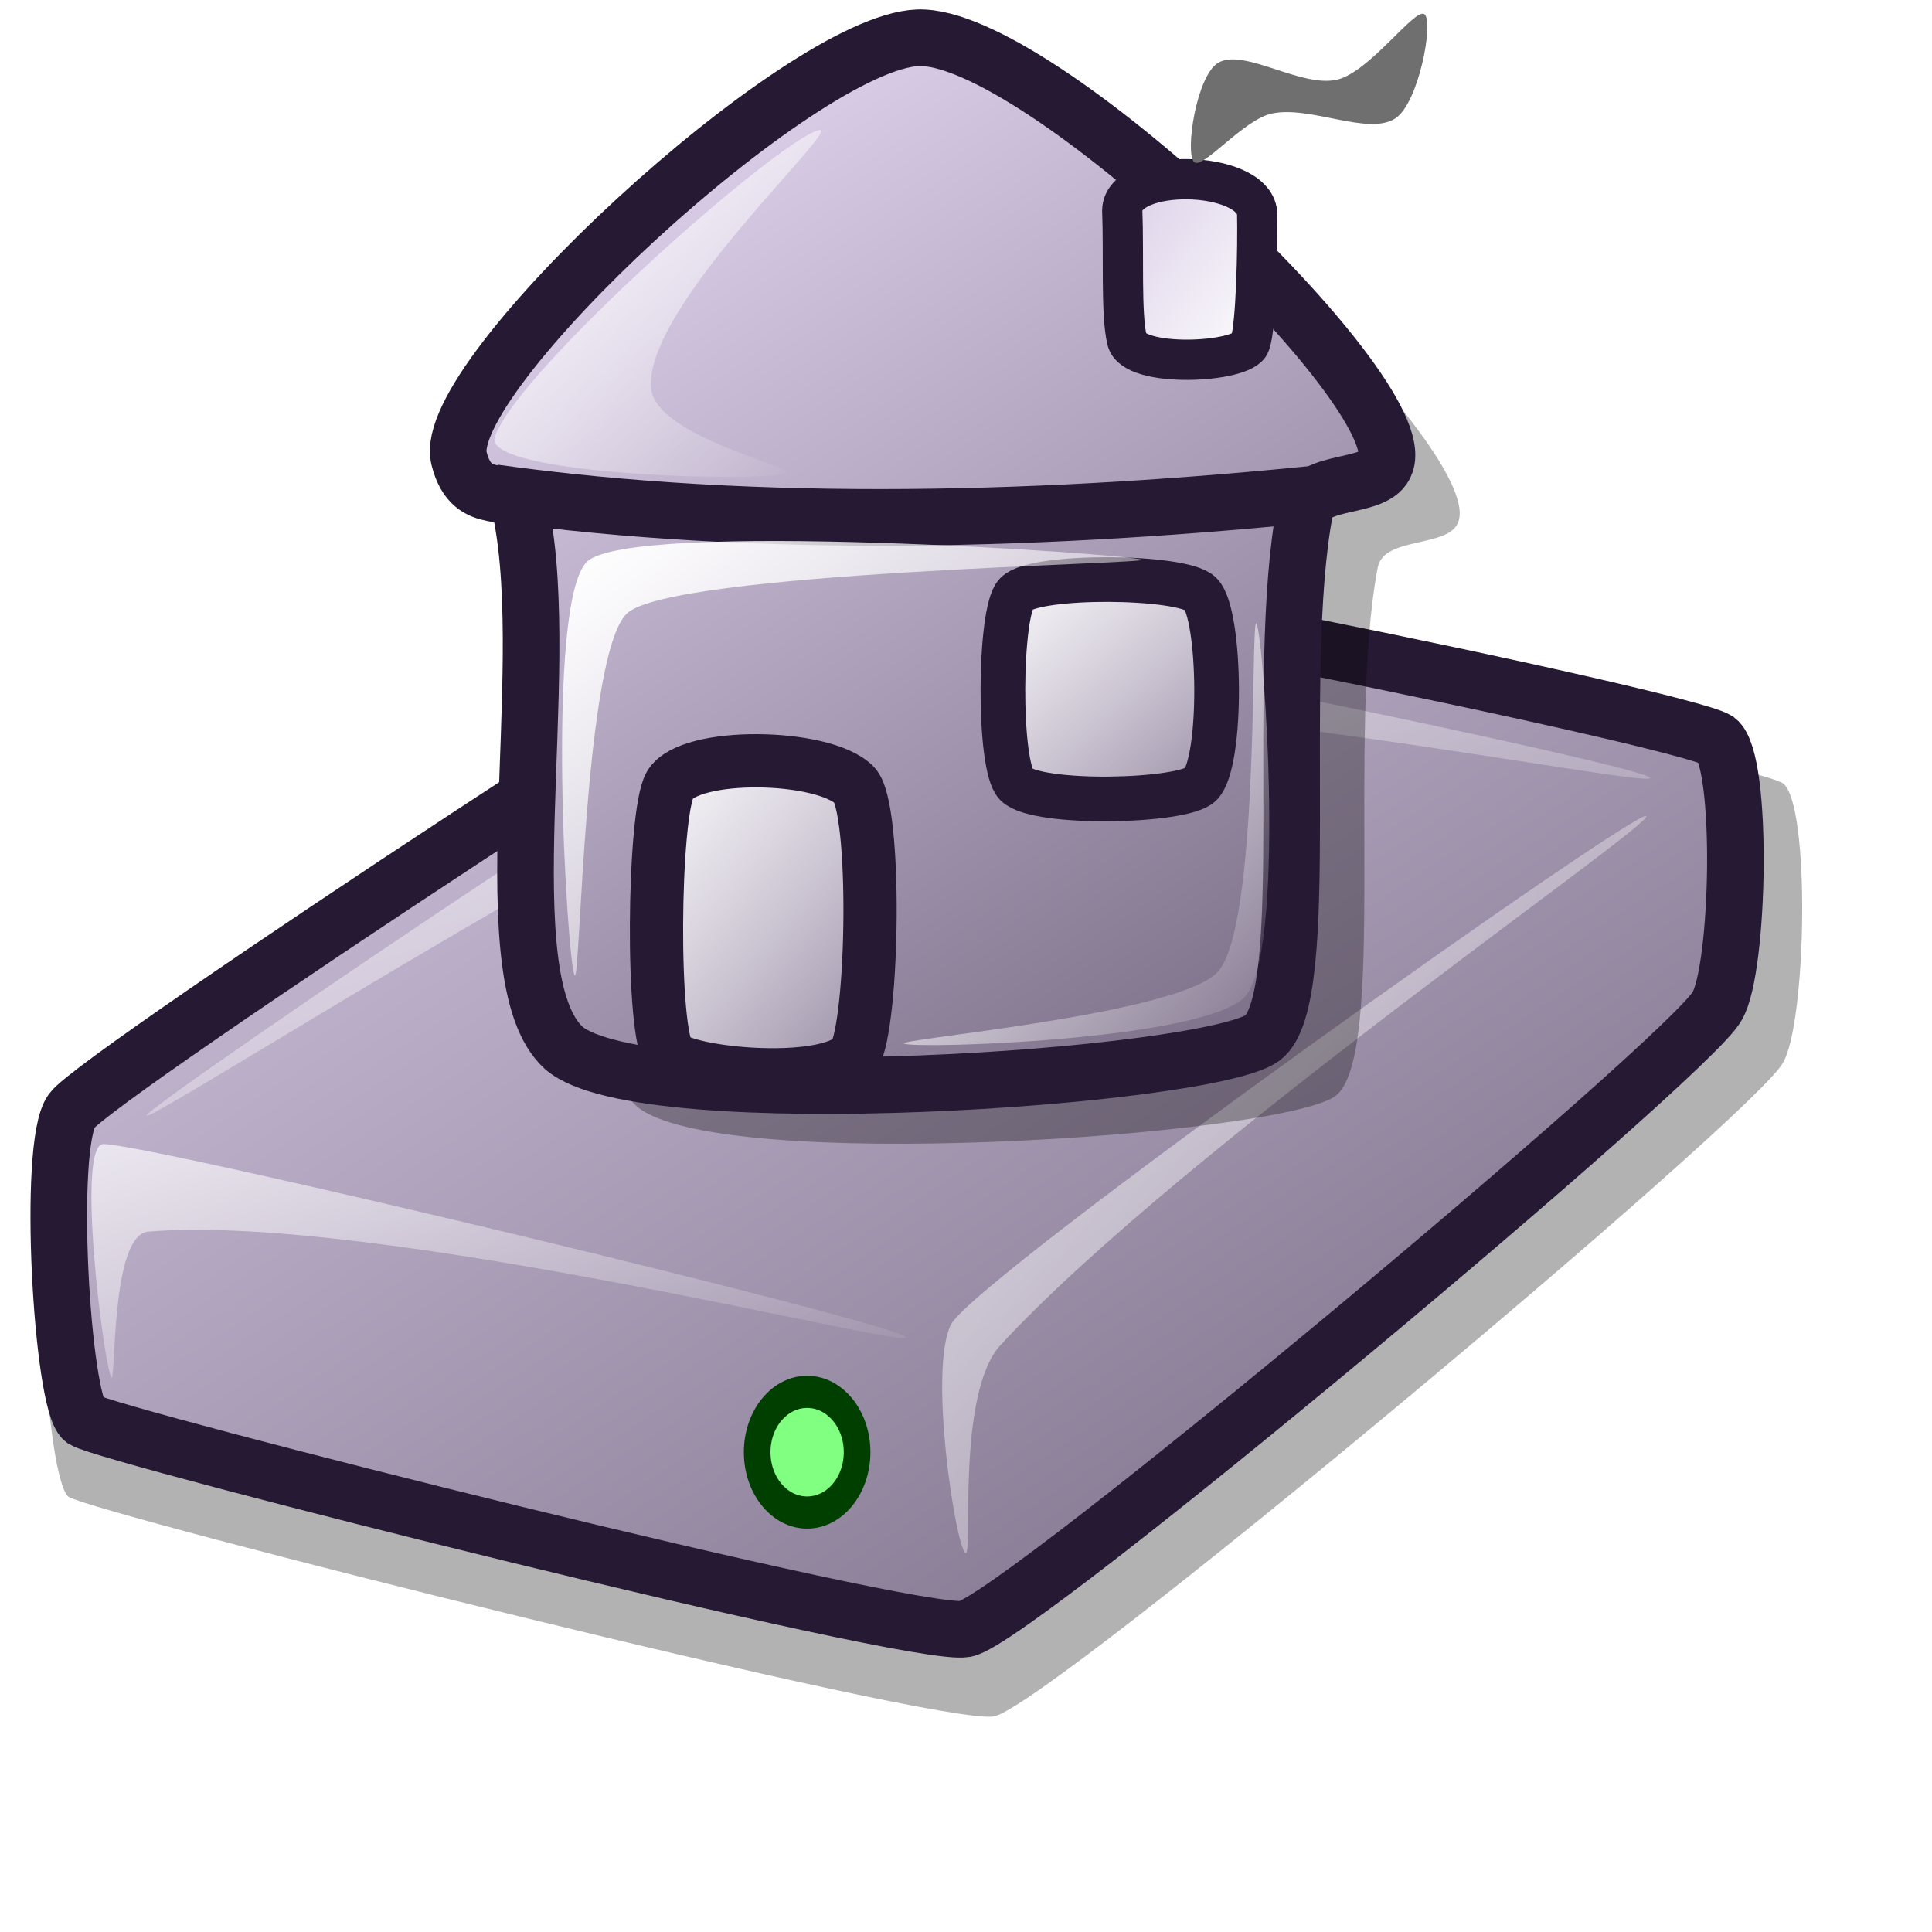
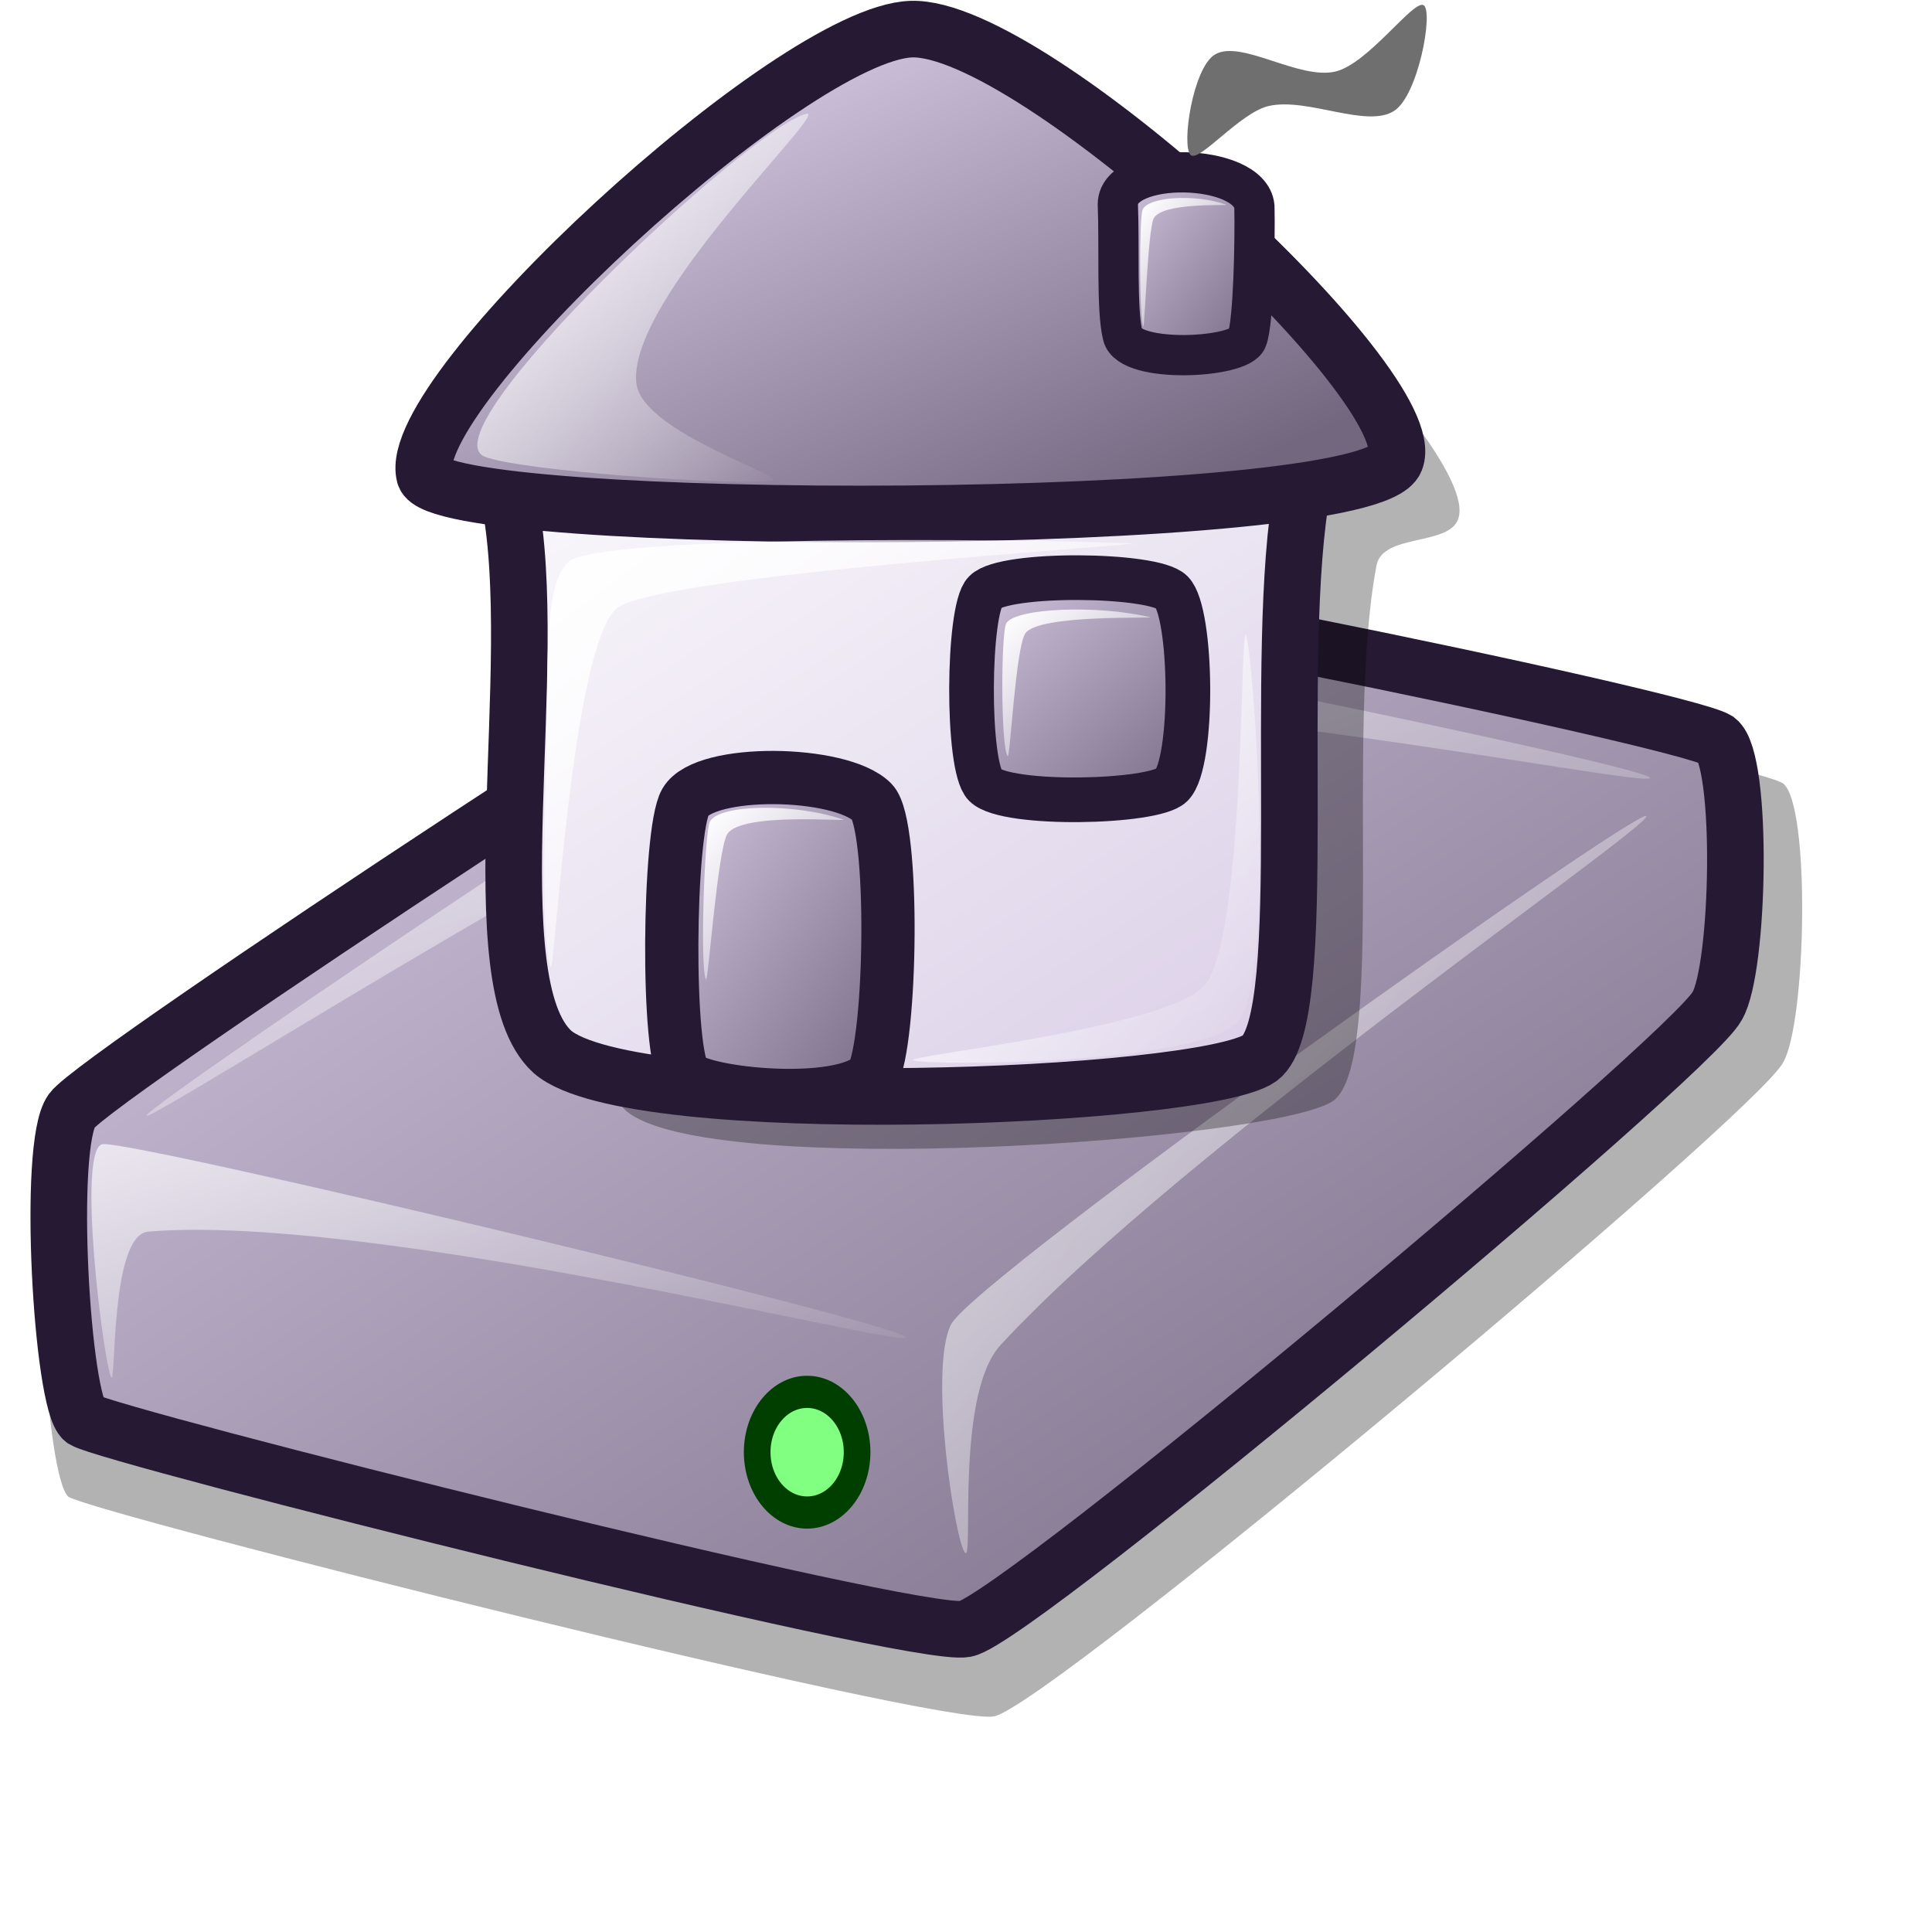
<svg xmlns="http://www.w3.org/2000/svg" xmlns:xlink="http://www.w3.org/1999/xlink" version="1.0" x="0" y="0" width="48pt" height="48pt" id="svg1">
  <defs id="defs3">
    <linearGradient id="linearGradient894">
      <stop offset="0" style="stop-color:#d9cce6;stop-opacity:1;" id="stop895" />
      <stop offset="1" style="stop-color:#ffffff;stop-opacity:1;" id="stop896" />
    </linearGradient>
    <linearGradient id="linearGradient891">
      <stop offset="0" style="stop-color:#d9cce6;stop-opacity:1;" id="stop893" />
      <stop offset="1" style="stop-color:#73667f;stop-opacity:1;" id="stop892" />
    </linearGradient>
    <linearGradient id="linearGradient888">
      <stop style="stop-color:#ffffff;stop-opacity:1;" offset="0" id="stop889" />
      <stop style="stop-color:#ffffff;stop-opacity:0;" offset="1" id="stop890" />
    </linearGradient>
    <linearGradient id="linearGradient885">
      <stop offset="0" style="stop-color:#ffffff;stop-opacity:1;" id="stop887" />
      <stop offset="1" style="stop-color:#ffffff;stop-opacity:0;" id="stop886" />
    </linearGradient>
    <linearGradient id="linearGradient570">
      <stop style="stop-color:#ffffff;stop-opacity:1;" offset="0" id="stop571" />
      <stop style="stop-color:#ffffff;stop-opacity:0;" offset="1" id="stop572" />
    </linearGradient>
    <linearGradient id="linearGradient563">
      <stop style="stop-color:#d9cce6;stop-opacity:1;" offset="0" id="stop564" />
      <stop style="stop-color:#73667f;stop-opacity:1;" offset="1" id="stop565" />
    </linearGradient>
    <linearGradient x1="1.258" y1="23.457" x2="46.051" y2="67.582" id="linearGradient566" xlink:href="#linearGradient563" gradientTransform="matrix(1.250344,0,0,0.79978,3.844601e-4,0)" gradientUnits="userSpaceOnUse" />
-     <linearGradient x1="0.007" y1="-0.03" x2="0.985" y2="1.045" id="linearGradient569" xlink:href="#linearGradient570" />
-     <linearGradient x1="0.007" y1="0.013" x2="0.978" y2="0.974" id="linearGradient573" xlink:href="#linearGradient570" />
-     <linearGradient x1="0.007" y1="0.047" x2="1.02" y2="0.984" id="linearGradient575" xlink:href="#linearGradient570" />
-     <linearGradient id="linearGradient578" xlink:href="#linearGradient894" x1="0.01" y1="0.016" x2="0.985" y2="0.977" />
+     <linearGradient x1="31.749" y1="28.535" x2="44.317" y2="42.357" id="linearGradient569" xlink:href="#linearGradient891" gradientTransform="scale(0.988391,1.011745)" gradientUnits="userSpaceOnUse" />
+     <linearGradient x1="6.883" y1="5.875" x2="24.459" y2="23.263" id="linearGradient573" xlink:href="#linearGradient570" gradientTransform="scale(0.948286,1.054534)" gradientUnits="userSpaceOnUse" />
+     <linearGradient x1="32.358" y1="30.601" x2="52.599" y2="49.326" id="linearGradient575" xlink:href="#linearGradient570" gradientTransform="scale(0.899908,1.111225)" gradientUnits="userSpaceOnUse" />
+     <linearGradient id="linearGradient578" xlink:href="#linearGradient891" x1="44.318" y1="7.518" x2="53.548" y2="16.61" gradientTransform="scale(0.881616,1.134281)" gradientUnits="userSpaceOnUse" />
    <defs id="defs848">
      <linearGradient id="linearGradient849" x1="0" y1="0.5" x2="1" y2="0.5" gradientUnits="objectBoundingBox" spreadMethod="pad" xlink:href="#linearGradient885" />
      <linearGradient id="linearGradient852" x1="0" y1="0.5" x2="1" y2="0.5" gradientUnits="objectBoundingBox" spreadMethod="pad" xlink:href="#linearGradient891" />
      <linearGradient x1="-0" y1="0" x2="0.984" y2="1" id="linearGradient855" xlink:href="#linearGradient563" />
      <linearGradient x1="-0" y1="0" x2="0.977" y2="0.984" id="linearGradient856" xlink:href="#linearGradient570" />
      <linearGradient x1="0.013" y1="0.992" x2="0.987" y2="0" id="linearGradient857" xlink:href="#linearGradient570" />
      <linearGradient x1="-0" y1="0" x2="0.993" y2="0.984" id="linearGradient858" xlink:href="#linearGradient570" />
      <linearGradient id="linearGradient859" xlink:href="#linearGradient570" />
    </defs>
    <linearGradient xlink:href="#linearGradient570" id="linearGradient1367" x1="32.095" y1="27.535" x2="56.283" y2="49.911" gradientTransform="matrix(0.977333,0,0,1.023192,3.844601e-4,0)" gradientUnits="userSpaceOnUse" />
    <linearGradient xlink:href="#linearGradient570" id="linearGradient1369" x1="2.977" y1="36.687" x2="30.585" y2="63.999" gradientTransform="matrix(1.751766,0,0,0.570852,3.844601e-4,0)" gradientUnits="userSpaceOnUse" />
    <linearGradient xlink:href="#linearGradient570" id="linearGradient1371" x1="1.726" y1="70.357" x2="15.861" y2="85.901" gradientTransform="matrix(1.86801,0,0,0.535329,3.844601e-4,0)" gradientUnits="userSpaceOnUse" />
    <linearGradient y2="0.991" x2="0.991" y1="0.009" x1="-0" id="linearGradient601" xlink:href="#linearGradient570" />
    <linearGradient y2="0.996" x2="0.986" y1="0.004" x1="-0.009" xlink:href="#linearGradient563" id="linearGradient1468" />
    <linearGradient xlink:href="#linearGradient570" id="linearGradient1466" y2="0.984" x2="0.993" y1="0" x1="-0" />
    <linearGradient xlink:href="#linearGradient570" id="linearGradient1464" y2="0" x2="0.987" y1="0.992" x1="0.013" />
    <linearGradient xlink:href="#linearGradient570" id="linearGradient1462" y2="0.984" x2="0.977" y1="0" x1="-0" />
    <linearGradient xlink:href="#linearGradient563" id="linearGradient1460" y2="1" x2="0.984" y1="0" x1="-0" />
    <linearGradient id="linearGradient1454">
      <stop id="stop1456" offset="0" style="stop-color:#d9cce6;stop-opacity:1;" />
      <stop id="stop1458" offset="1" style="stop-color:#73667f;stop-opacity:1;" />
    </linearGradient>
    <linearGradient id="linearGradient1448">
      <stop id="stop1450" offset="0" style="stop-color:#ffffff;stop-opacity:1;" />
      <stop id="stop1452" offset="1" style="stop-color:#ffffff;stop-opacity:0;" />
    </linearGradient>
    <linearGradient xlink:href="#linearGradient894" id="linearGradient1499" gradientUnits="userSpaceOnUse" gradientTransform="matrix(0.556284,0,0,0.715711,12.17942,0.265877)" x1="44.318" y1="7.518" x2="53.548" y2="16.61" />
    <linearGradient xlink:href="#linearGradient570" id="linearGradient1502" gradientUnits="userSpaceOnUse" gradientTransform="matrix(0.735092,0,0,0.541617,12.63823,0.717252)" x1="8.058" y1="33.188" x2="34.806" y2="57.933" />
    <linearGradient xlink:href="#linearGradient570" id="linearGradient1505" gradientUnits="userSpaceOnUse" gradientTransform="matrix(0.603247,0,0,0.676117,11.74551,0.265877)" x1="30.303" y1="31.128" x2="51.502" y2="50.738" />
    <linearGradient xlink:href="#linearGradient570" id="linearGradient1508" gradientUnits="userSpaceOnUse" gradientTransform="matrix(0.596298,0,0,0.619299,12.32988,1.256439)" x1="6.419" y1="5.17" x2="24.534" y2="23.091" />
    <linearGradient xlink:href="#linearGradient570" id="linearGradient1512" gradientUnits="userSpaceOnUse" gradientTransform="matrix(0.623657,0,0,0.638393,12.17942,0.265877)" x1="33.086" y1="28.535" x2="45.654" y2="42.357" />
    <linearGradient xlink:href="#linearGradient570" id="linearGradient1515" gradientUnits="userSpaceOnUse" gradientTransform="matrix(0.532043,0,0,0.74832,12.17942,0.265877)" x1="17.049" y1="32.113" x2="32.103" y2="48.668" />
    <linearGradient xlink:href="#linearGradient563" id="linearGradient1518" gradientUnits="userSpaceOnUse" gradientTransform="matrix(0.788945,0,0,0.504647,12.17966,0.265877)" x1="1.258" y1="23.457" x2="46.051" y2="67.582" />
+     <linearGradient y2="57.933" x2="34.078" y1="31.951" x1="7.881" gradientTransform="matrix(0.294715,1.120533e-2,-1.110883e-2,0.33927,16.34726,31.02829)" gradientUnits="userSpaceOnUse" id="linearGradient2079" xlink:href="#linearGradient570" />
+     <linearGradient y2="57.933" x2="34.078" y1="31.951" x1="7.881" gradientTransform="matrix(0.317777,0,0,0.286255,31.14783,22.63259)" gradientUnits="userSpaceOnUse" id="linearGradient2075" xlink:href="#linearGradient570" />
+     <linearGradient gradientUnits="userSpaceOnUse" gradientTransform="scale(1.384303,0.722385)" y2="33.559" x2="33.295" y1="6.347" x1="9.439" id="linearGradient2071" xlink:href="#linearGradient563" />
+     <linearGradient gradientUnits="userSpaceOnUse" gradientTransform="matrix(0.843198,0,0,1.185961,1.321245,0.849372)" y2="47.728" x2="31.977" y1="32.579" x1="16.937" id="linearGradient2065" xlink:href="#linearGradient563" />
+     <linearGradient y2="57.933" x2="34.078" y1="31.951" x1="7.881" gradientTransform="matrix(0.18506,0,0,0.250771,39.32751,2.408939)" gradientUnits="userSpaceOnUse" id="linearGradient1331" xlink:href="#linearGradient570" />
+     <linearGradient gradientUnits="userSpaceOnUse" gradientTransform="matrix(1.132859,0,0,0.834693,1.101535,1.381574)" y2="57.933" x2="34.078" y1="31.951" x1="7.881" id="linearGradient1327" xlink:href="#linearGradient570" />
+     <linearGradient y2="0.991" x2="0.991" y1="0.009" x1="-0" id="linearGradient1513" xlink:href="#linearGradient570" />
+     <linearGradient y2="0.996" x2="0.986" y1="0.004" x1="-0.009" xlink:href="#linearGradient563" id="linearGradient1511" />
+     <linearGradient gradientUnits="userSpaceOnUse" gradientTransform="matrix(0.879371,0,0,1.085865,2.119519,0.660622)" xlink:href="#linearGradient570" id="linearGradient1509" y2="49.87" x2="50.853" y1="29.749" x1="30.566" />
+     <linearGradient gradientUnits="userSpaceOnUse" gradientTransform="matrix(0.932323,0,0,1.02175,0,0.981056)" xlink:href="#linearGradient570" id="linearGradient1506" y2="4.858" x2="25.045" y1="23.091" x1="7.14" />
+     <linearGradient gradientUnits="userSpaceOnUse" gradientTransform="matrix(0.988391,0,0,1.011745,-1.321245,0)" xlink:href="#linearGradient563" id="linearGradient1503" y2="41.572" x2="45.549" y1="28.925" x1="32.993" />
+     <linearGradient gradientUnits="userSpaceOnUse" gradientTransform="scale(1.136482,0.879908)" xlink:href="#linearGradient2059" id="linearGradient1501" y2="21.383" x2="7.82" y1="54.841" x1="30.344" />
+     <linearGradient id="linearGradient1495">
+       <stop id="stop1497" offset="0" style="stop-color:#d9cce6;stop-opacity:1;" />
+       <stop id="stop1499" offset="1" style="stop-color:#73667f;stop-opacity:1;" />
+     </linearGradient>
+     <linearGradient id="linearGradient1489">
+       <stop id="stop1491" offset="0" style="stop-color:#ffffff;stop-opacity:1;" />
+       <stop id="stop1493" offset="1" style="stop-color:#ffffff;stop-opacity:0;" />
+     </linearGradient>
+     <linearGradient id="linearGradient2059">
+       <stop style="stop-color:#ffffff;stop-opacity:1;" offset="0" id="stop2061" />
+       <stop style="stop-color:#d9cce6;stop-opacity:1;" offset="1" id="stop2063" />
+     </linearGradient>
+     <linearGradient xlink:href="#linearGradient2059" id="linearGradient1545" gradientUnits="userSpaceOnUse" gradientTransform="matrix(1.250344,0,0,0.79978,3.844601e-4,-4.309704e-17)" x1="1.258" y1="23.457" x2="46.051" y2="67.582" />
  </defs>
  <path d="M 2.272,49.585 C 3.237,50.17 31.152,57.199 32.926,56.857 C 34.72,56.536 58.149,36.926 59.063,35.205 C 59.839,33.91 59.982,26.648 59.063,25.949 C 57.859,25.198 31.754,19.808 30.052,20.33 C 28.295,20.826 2.767,37.588 1.862,38.841 C 0.994,40.023 1.519,48.999 2.272,49.585 z " style="font-size:12px;opacity:0.303;fill-rule:evenodd;stroke-width:12.5" id="path776" />
  <path d="M 2.768,47.033 C 3.687,47.59 30.286,54.288 31.976,53.962 C 33.686,53.657 56.01,34.971 56.881,33.331 C 57.62,32.097 57.756,25.178 56.881,24.512 C 55.733,23.796 30.859,18.661 29.237,19.158 C 27.564,19.63 3.239,35.602 2.376,36.796 C 1.549,37.922 2.05,46.475 2.768,47.033 z " style="font-size:12px;fill:url(#linearGradient566);fill-rule:evenodd;stroke:#261933;stroke-width:1.875;stroke-dasharray:none" id="path679" />
  <path d="M 3.68,45.616 C 3.421,45.082 2.52,37.924 3.42,37.899 C 4.797,37.856 29.796,43.842 30.02,44.302 C 30.23,44.734 12.416,40.17 4.908,40.799 C 3.637,40.905 3.855,45.975 3.68,45.616 z " style="font-size:12px;opacity:0.7;fill:url(#linearGradient1371);fill-rule:evenodd;stroke:none;stroke-width:0.107pt" id="path680" />
  <path d="M 4.854,36.954 C 4.898,36.579 28.16,20.878 29.759,20.732 C 31.413,20.594 54.707,25.405 54.664,25.772 C 54.621,26.14 35.72,22.298 29.683,23.606 C 24.187,24.824 4.811,37.314 4.854,36.954 z " style="font-size:12px;opacity:0.7;fill:url(#linearGradient1369);fill-rule:evenodd;stroke:none;stroke-width:0.107pt" id="path682" />
  <path d="M 31.976,51.443 C 31.645,51.157 30.749,45.328 31.508,43.867 C 32.393,42.259 54.224,26.765 54.534,27.032 C 54.833,27.29 39.167,38.039 33.149,44.551 C 31.648,46.176 32.253,51.682 31.976,51.443 z " style="font-size:12px;opacity:0.7;fill:url(#linearGradient1367);fill-rule:evenodd;stroke:none;stroke-width:0.107pt" id="path683" />
  <ellipse cx="410.205" cy="422.409" rx="11.72" ry="11.72" transform="matrix(0.14121,0,0,0.170551,-31.18764,-23.93649)" style="font-size:12px;fill:#80ff80;fill-rule:evenodd;stroke:#003f00;stroke-width:6.25;stroke-linecap:round;stroke-linejoin:round" id="path722" />
-   <path d="M 32.818,3.177 C 28.91,3.324 16.915,14.417 17.616,17.119 C 18.062,18.889 19.452,17.813 19.672,18.905 C 20.764,24.338 18.576,34.35 21.08,36.637 C 23.693,38.924 42.378,37.623 44.232,36.312 C 45.977,35 44.593,24.274 45.64,18.797 C 45.84,17.75 48.015,18.164 48.31,17.28 C 49.193,14.877 36.799,3.032 32.818,3.177 z " style="font-size:12px;opacity:0.3;fill:#000000;fill-opacity:1;fill-rule:evenodd;stroke:none;stroke-width:1.875;stroke-dasharray:none" id="path614" />
-   <path d="M 30.41,1.251 C 26.502,1.397 14.507,12.49 15.208,15.192 C 15.654,16.962 17.044,15.886 17.263,16.978 C 18.355,22.411 16.168,32.423 18.672,34.71 C 21.284,36.997 39.969,35.697 41.823,34.385 C 43.568,33.073 42.184,22.347 43.232,16.87 C 43.432,15.823 45.607,16.237 45.902,15.353 C 46.784,12.95 34.39,1.105 30.41,1.251 z " style="font-size:12px;fill:url(#linearGradient1518);fill-opacity:1;fill-rule:evenodd;stroke:#261933;stroke-width:1.875;stroke-dasharray:none" id="path1006" />
-   <path style="font-size:12px;fill:url(#linearGradient1515);fill-opacity:1;fill-rule:evenodd;stroke:#261933;stroke-width:1.764" d="M 22.193,26.003 C 21.636,26.969 21.562,34.353 22.193,34.984 C 22.784,35.575 27.266,36.02 28.302,34.984 C 28.945,33.87 29.044,26.745 28.302,26.003 C 27.266,24.967 22.829,24.903 22.193,26.003 z " id="path612" />
-   <path style="font-size:12px;fill:url(#linearGradient1512);fill-opacity:1;fill-rule:evenodd;stroke:#261933;stroke-width:1.48" d="M 33.663,19.669 C 33.094,20.239 33.057,25.38 33.663,25.986 C 34.357,26.68 39.187,26.571 39.772,25.986 C 40.506,25.253 40.45,20.346 39.772,19.669 C 39.168,19.064 34.293,19.018 33.663,19.669 z " id="path611" />
-   <path d="M 16.366,16.323 C 25.17,17.551 34.84,17.262 43.969,16.323" style="font-size:12px;fill:none;fill-opacity:1;fill-rule:evenodd;stroke:#261933;stroke-width:1.875;stroke-dasharray:none" id="path1031" />
-   <path d="M 27.121,4.312 C 25.783,4.632 17.133,12.277 16.391,14.475 C 15.967,15.731 25.097,15.985 26.007,15.68 C 26.542,15.501 21.744,14.498 21.573,12.887 C 21.267,10.199 28.011,4.099 27.121,4.312 z " style="font-size:12px;fill:url(#linearGradient1508);fill-opacity:1;fill-rule:evenodd;stroke-width:1pt" id="path1032" />
-   <path d="M 41.618,20.654 C 41.866,20.983 42.634,31.71 41.199,33.059 C 39.71,34.46 30.353,34.757 29.949,34.57 C 29.64,34.427 38.82,33.631 40.293,32.245 C 41.744,30.881 41.42,20.391 41.618,20.654 z " style="font-size:12px;fill:url(#linearGradient1505);fill-opacity:1;fill-rule:evenodd;stroke-width:1pt" id="path1033" />
-   <path d="M 19.037,32.313 C 18.795,31.985 18.045,19.956 19.446,18.607 C 20.9,17.207 37.435,18.354 37.829,18.541 C 38.131,18.684 22.202,18.939 20.764,20.324 C 19.347,21.688 19.23,32.576 19.037,32.313 z " style="font-size:12px;fill:url(#linearGradient1502);fill-opacity:1;fill-rule:evenodd;stroke-width:1pt" id="path1034" />
-   <path style="font-size:12px;fill:url(#linearGradient1499);fill-opacity:1;fill-rule:evenodd;stroke:#261933;stroke-width:1pt;stroke-opacity:1" d="M 37.176,6.974 C 37.232,8.395 37.128,10.444 37.336,11.27 C 37.552,12.205 41.188,12.023 41.404,11.389 C 41.618,10.841 41.669,8.154 41.645,7.054 C 41.509,5.62 37.2,5.534 37.176,6.974 L 37.176,6.974 L 37.176,6.974 z " id="path599" />
-   <path style="fill:#6f6f6f;fill-opacity:1;fill-rule:evenodd;stroke:none;stroke-width:1pt;stroke-linecap:butt;stroke-linejoin:miter;stroke-opacity:1" d="M 39.557,5.368 C 39.246,5.071 39.633,2.495 40.36,2.076 C 41.212,1.585 43.103,2.918 44.294,2.638 C 45.377,2.383 46.862,0.255 47.184,0.47 C 47.504,0.684 47.008,3.411 46.221,3.923 C 45.322,4.508 43.403,3.485 42.126,3.762 C 41.182,3.967 39.835,5.633 39.557,5.368 z " id="path600" />
+   <g id="g1521" transform="matrix(0.638827,0,0,0.638827,11.72255,-3.202178e-2)">
+     <path id="path1523" style="font-size:12px;opacity:0.3;fill:#000000;fill-opacity:1;fill-rule:evenodd;stroke:none;stroke-width:1.875;stroke-dasharray:none" d="M 32.709,4.614 C 26.515,4.847 7.506,22.427 8.617,26.71 C 9.323,29.515 11.526,27.81 11.874,29.54 C 13.604,38.15 10.138,54.017 14.106,57.642 C 18.247,61.266 47.859,59.205 50.797,57.126 C 53.563,55.047 51.37,38.049 53.03,29.368 C 53.347,27.709 56.794,28.365 57.262,26.964 C 58.66,23.156 39.018,4.384 32.709,4.614 z " />
+     <path id="path1525" style="font-size:12px;fill:url(#linearGradient1545);fill-opacity:1;fill-rule:evenodd;stroke:#261933;stroke-width:2.935;stroke-dasharray:none" d="M 8.057,25.92 C 9.787,34.53 6.321,50.963 10.289,54.588 C 14.429,58.213 44.042,57.001 46.98,54.922 C 49.746,52.843 47.553,33.957 49.212,25.276 C 49.53,23.617 7.709,24.19 8.057,25.92 z " />
+     <path d="M 28.892,1.561 C 22.698,1.793 2.556,20.411 3.667,24.694 C 4.373,27.499 52.599,27.482 54.011,23.91 C 55.501,20.137 35.2,1.33 28.892,1.561 z " style="font-size:12px;fill:url(#linearGradient2071);fill-opacity:1;fill-rule:evenodd;stroke:#261933;stroke-width:2.935;stroke-dasharray:none" id="path2067" />
+     <path id="path1528" d="M 17.192,41.639 C 16.308,43.17 16.191,54.871 17.192,55.871 C 18.128,56.808 25.231,57.514 26.873,55.871 C 27.892,54.107 28.048,42.814 26.873,41.639 C 25.231,39.996 18.199,39.895 17.192,41.639 z " style="font-size:12px;fill:url(#linearGradient2065);fill-opacity:1;fill-rule:evenodd;stroke:#261933;stroke-width:2.761" />
+     <path id="path1530" d="M 32.727,30.75 C 31.824,31.653 31.767,39.802 32.727,40.763 C 33.826,41.861 41.482,41.69 42.409,40.763 C 43.571,39.6 43.482,31.824 42.409,30.75 C 41.451,29.792 33.724,29.719 32.727,30.75 z " style="font-size:12px;fill:url(#linearGradient569);fill-opacity:1;fill-rule:evenodd;stroke:#261933;stroke-width:2.316" />
+     <path id="path1532" style="font-size:12px;fill:url(#linearGradient573);fill-opacity:1;fill-rule:evenodd;stroke-width:1pt" d="M 23.441,5.954 C 20.453,6.742 3.644,22.495 6.793,23.735 C 8.615,24.452 19.306,25.223 21.609,24.992 C 22.904,24.863 14.92,22.534 14.648,19.912 C 14.163,15.537 24.845,5.584 23.441,5.954 z " />
+     <path id="path1534" style="font-size:12px;fill:url(#linearGradient575);fill-opacity:1;fill-rule:evenodd;stroke-width:1pt" d="M 46.248,32.972 C 46.614,33.493 47.905,50.936 45.785,53.075 C 43.585,55.294 29.607,55.324 29.01,55.027 C 28.553,54.8 41.876,53.413 44.052,51.217 C 46.195,49.055 45.956,32.555 46.248,32.972 z " />
+     <path id="path1536" style="font-size:12px;fill:url(#linearGradient1327);fill-opacity:1;fill-rule:evenodd;stroke-width:1pt" d="M 10.212,50.199 C 9.776,49.134 9.841,44.118 9.972,39.313 C 10.103,34.507 9.795,30.428 11.129,29.184 C 12.609,27.805 33.964,27.97 40.299,28.225 C 41.693,28.281 15.715,29.838 13.624,31.598 C 11.305,33.549 10.403,50.665 10.212,50.199 z " />
+     <path id="path1538" d="M 39.615,10.631 C 39.704,12.883 39.539,16.131 39.869,17.439 C 40.211,18.921 45.974,18.633 46.316,17.629 C 46.655,16.76 46.736,12.501 46.697,10.758 C 46.482,8.486 39.654,8.349 39.615,10.631 L 39.615,10.631 L 39.615,10.631 z " style="font-size:12px;fill:url(#linearGradient578);fill-opacity:1;fill-rule:evenodd;stroke:#261933;stroke-width:1.565pt;stroke-opacity:1" />
+     <path id="path1540" d="M 43.389,8.086 C 42.897,7.615 43.51,3.532 44.662,2.869 C 46.012,2.09 49.008,4.204 50.896,3.76 C 52.613,3.356 54.966,-0.017 55.477,0.324 C 55.984,0.662 55.197,4.984 53.95,5.795 C 52.525,6.723 49.485,5.102 47.461,5.541 C 45.964,5.865 43.83,8.506 43.389,8.086 z " style="fill:#6f6f6f;fill-opacity:1;fill-rule:evenodd;stroke:none;stroke-width:1pt;stroke-linecap:butt;stroke-linejoin:miter;stroke-opacity:1" />
+     <path id="path1329" style="font-size:12px;fill:url(#linearGradient1331);fill-opacity:1;fill-rule:evenodd;stroke-width:1pt" d="M 40.934,16.981 C 40.721,16.614 40.724,11.325 40.895,10.927 C 41.184,10.253 43.61,10.09 45.235,10.662 C 45.451,10.738 41.88,10.51 41.467,11.393 C 41.172,12.025 41.006,17.105 40.934,16.981 z " />
+     <path id="path2073" style="font-size:12px;fill:url(#linearGradient2075);fill-opacity:1;fill-rule:evenodd;stroke-width:1pt" d="M 33.906,39.267 C 33.541,38.847 33.546,32.81 33.839,32.356 C 34.335,31.587 38.502,31.401 41.292,32.054 C 41.662,32.14 35.531,31.88 34.822,32.887 C 34.315,33.609 34.029,39.408 33.906,39.267 z " />
+     <path id="path2077" style="font-size:12px;fill:url(#linearGradient2079);fill-opacity:1;fill-rule:evenodd;stroke-width:1pt" d="M 18.26,50.84 C 17.937,50.33 18.177,43.175 18.466,42.647 C 18.956,41.753 22.828,41.68 25.39,42.552 C 25.73,42.668 20.053,42.143 19.357,43.312 C 18.859,44.15 18.369,51.013 18.26,50.84 z " />
+   </g>
</svg>
